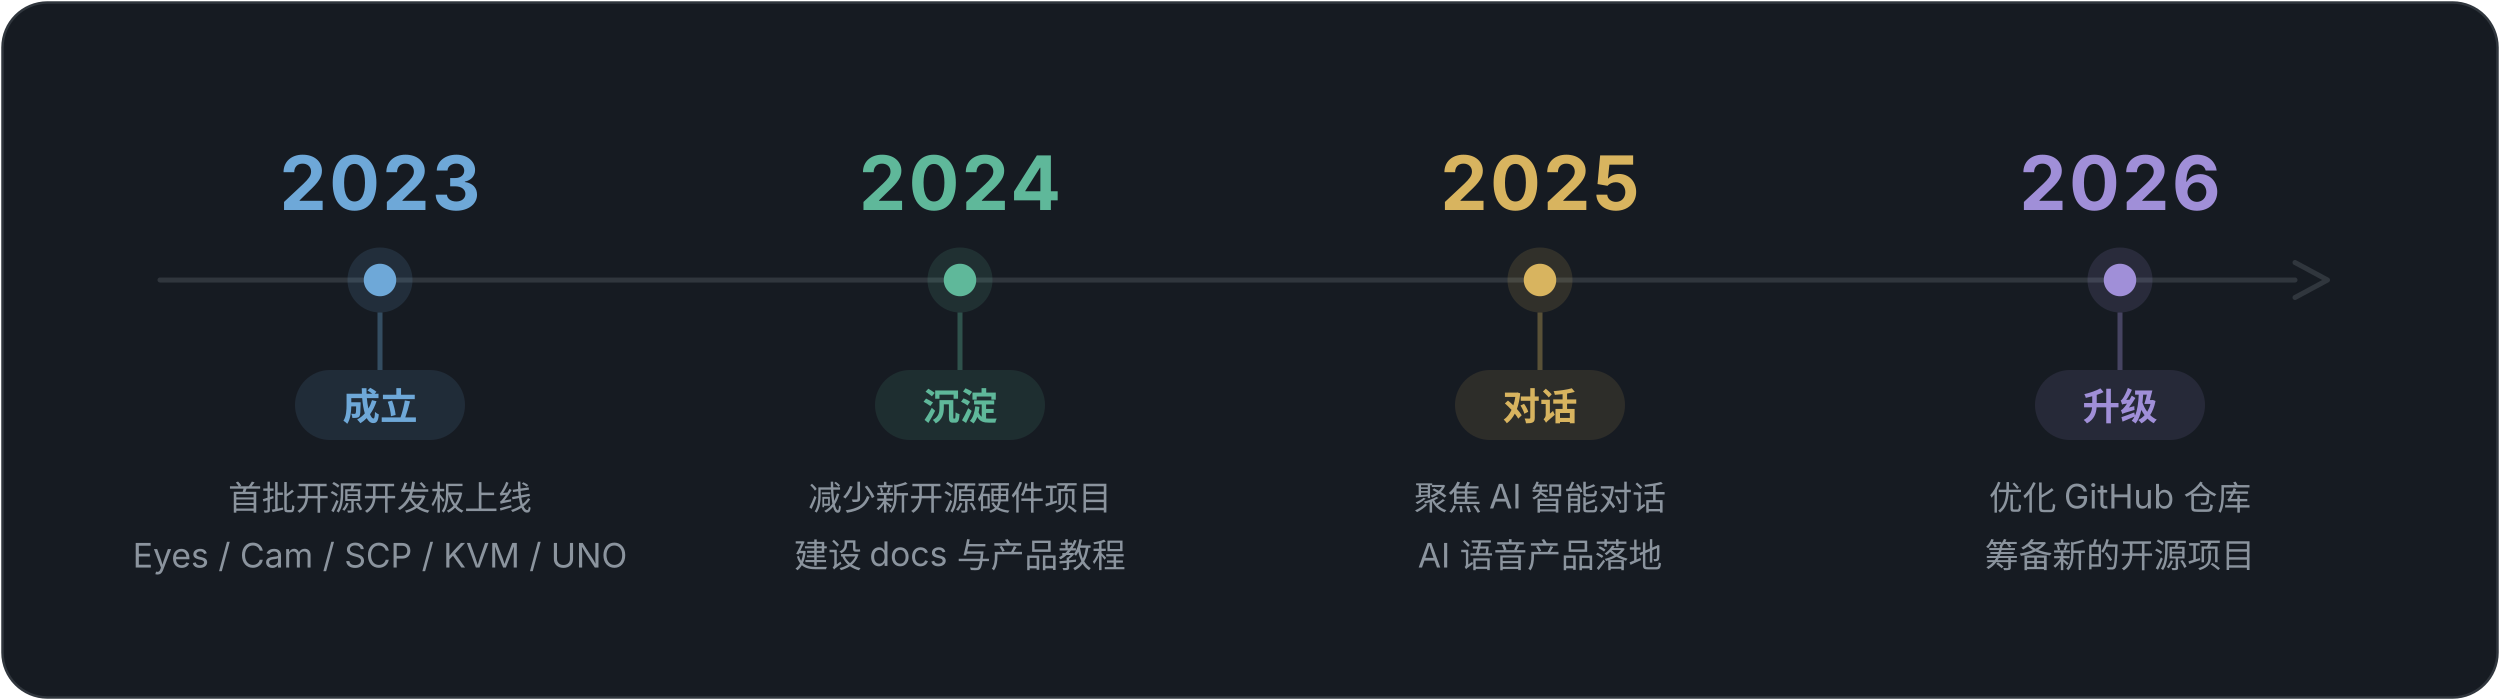
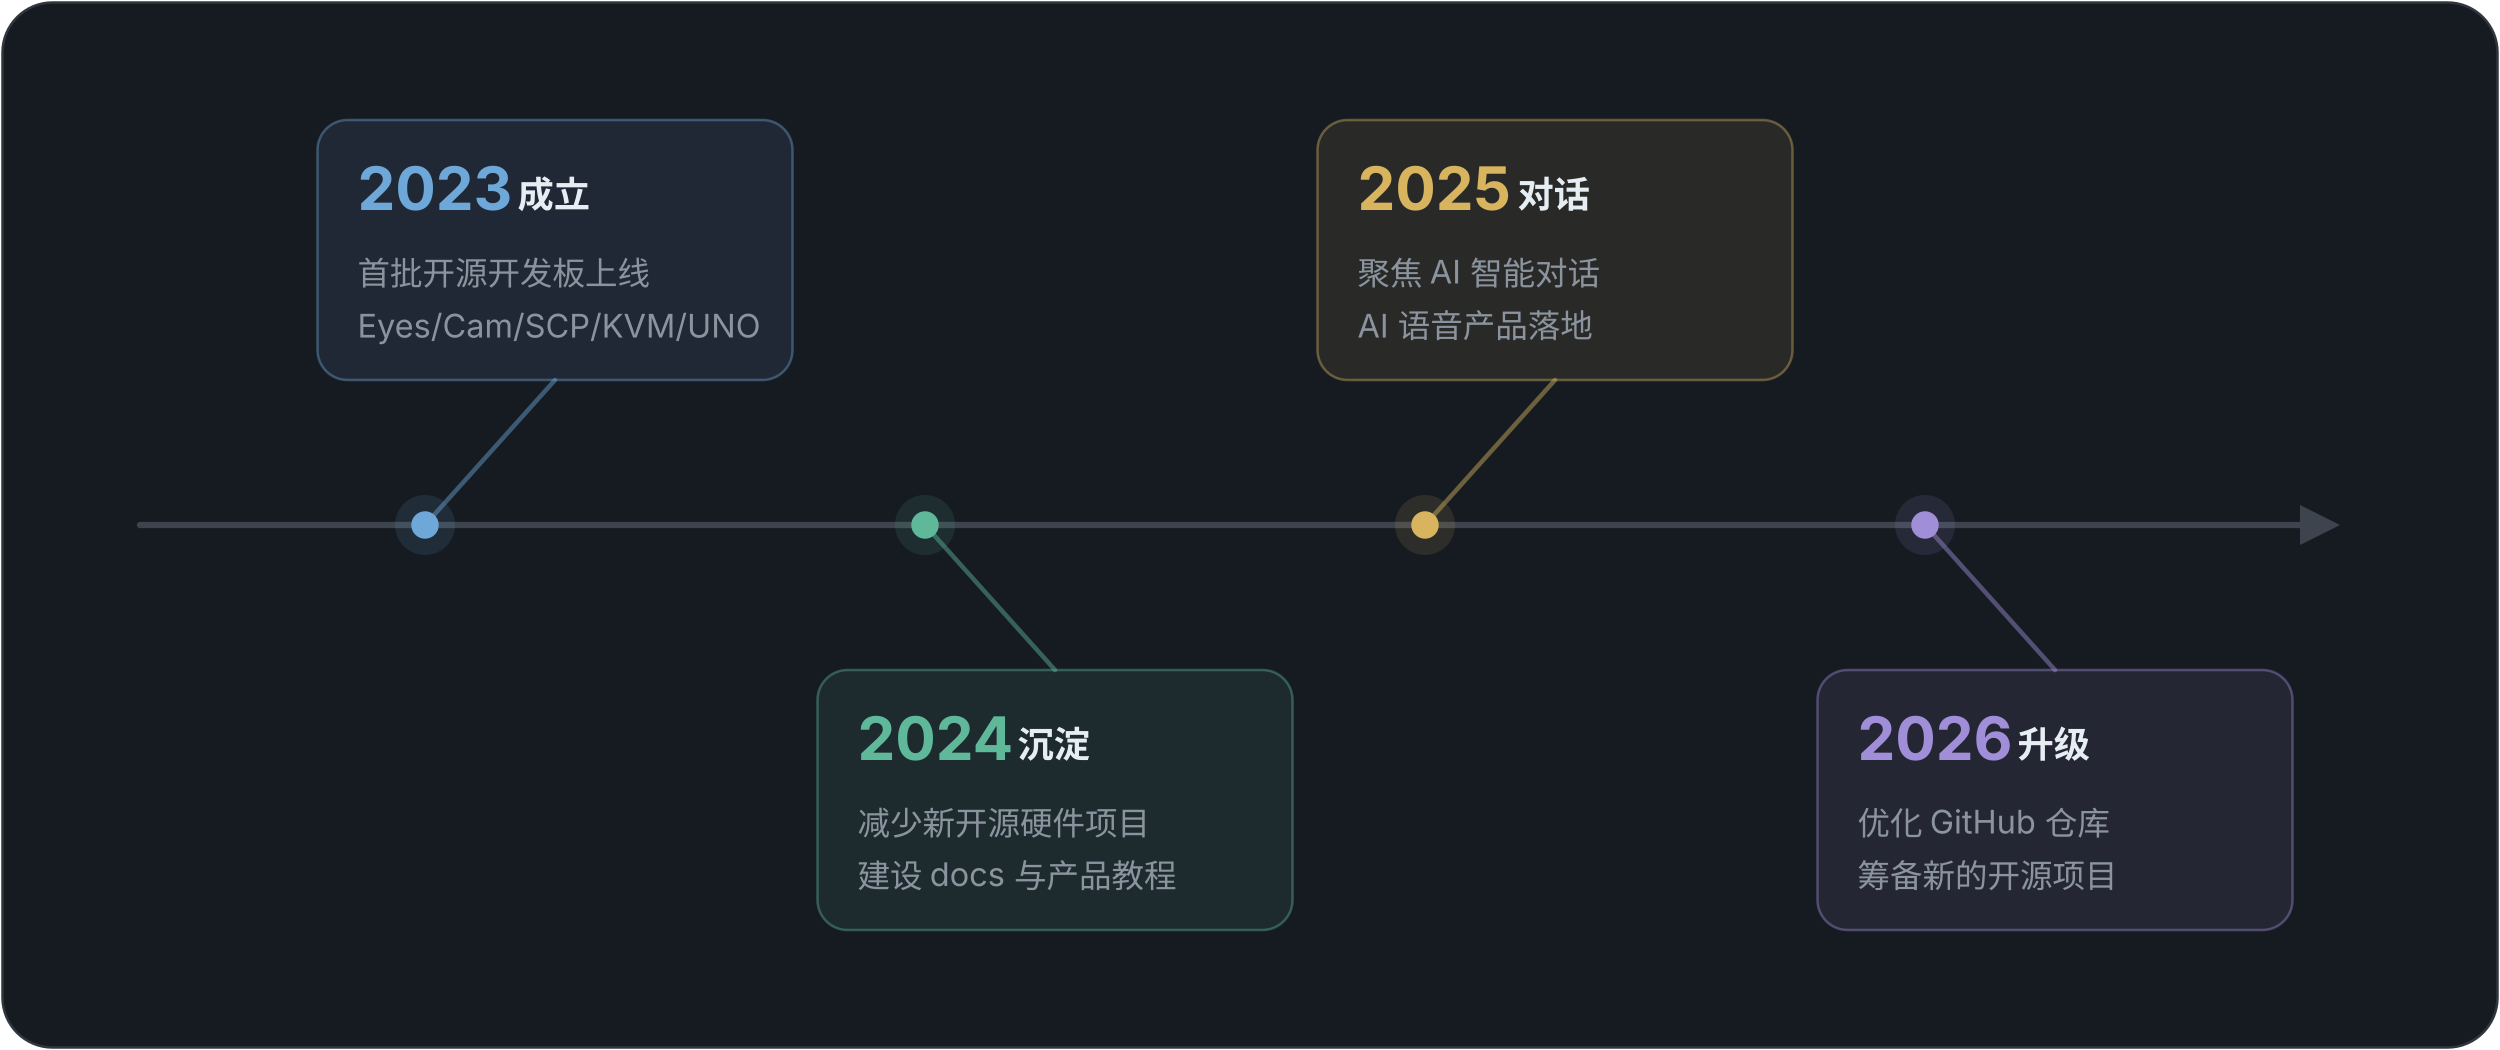
- <svg xmlns="http://www.w3.org/2000/svg" width="1000" height="280" viewBox="0 0 1000 280" role="img" aria-label="AiPi 团队发展时间线：2023 成立、2024 沉淀、2025 对话、2026 升级">
-   <rect x="1" y="1" width="998" height="278" rx="18" fill="#161b22" stroke="#30363d" />
-   <line x1="64" y1="112" x2="918" y2="112" stroke="#30363d" stroke-width="2" stroke-linecap="round" />
-   <path d="M918 105 L931 112 L918 119" fill="none" stroke="#30363d" stroke-width="2" stroke-linecap="round" stroke-linejoin="round" />
-   <circle cx="152" cy="112" r="13" fill="#6ea8d8" fill-opacity="0.14" />
-   <circle cx="152" cy="112" r="6.5" fill="#6ea8d8" />
-   <line x1="152" y1="125" x2="152" y2="148" stroke="#6ea8d8" stroke-opacity="0.35" stroke-width="2" />
-   <text x="152" y="84" text-anchor="middle" font-family="Inter, 'Noto Sans SC', 'PingFang SC', 'Microsoft YaHei', system-ui, sans-serif" font-size="30" font-weight="700" letter-spacing="1" fill="#6ea8d8">2023</text>
-   <rect x="118" y="148" width="68" height="28" rx="14" fill="#6ea8d8" fill-opacity="0.12" />
-   <text x="152" y="168" text-anchor="middle" font-family="Inter, 'Noto Sans SC', 'PingFang SC', 'Microsoft YaHei', system-ui, sans-serif" font-size="15" font-weight="600" fill="#6ea8d8">成立</text>
-   <text x="152" y="204" text-anchor="middle" font-family="Inter, 'Noto Sans SC', 'PingFang SC', 'Microsoft YaHei', system-ui, sans-serif" font-size="13.5" fill="#8b949e">首批开源开发板上线</text>
-   <text x="152" y="227" text-anchor="middle" font-family="Inter, 'Noto Sans SC', 'PingFang SC', 'Microsoft YaHei', system-ui, sans-serif" font-size="13.5" fill="#8b949e">Eyes / Cam / SCP / KVM / UNO</text>
-   <circle cx="384" cy="112" r="13" fill="#5fb89a" fill-opacity="0.14" />
-   <circle cx="384" cy="112" r="6.5" fill="#5fb89a" />
-   <line x1="384" y1="125" x2="384" y2="148" stroke="#5fb89a" stroke-opacity="0.35" stroke-width="2" />
-   <text x="384" y="84" text-anchor="middle" font-family="Inter, 'Noto Sans SC', 'PingFang SC', 'Microsoft YaHei', system-ui, sans-serif" font-size="30" font-weight="700" letter-spacing="1" fill="#5fb89a">2024</text>
-   <rect x="350" y="148" width="68" height="28" rx="14" fill="#5fb89a" fill-opacity="0.12" />
-   <text x="384" y="168" text-anchor="middle" font-family="Inter, 'Noto Sans SC', 'PingFang SC', 'Microsoft YaHei', system-ui, sans-serif" font-size="15" font-weight="600" fill="#5fb89a">沉淀</text>
-   <text x="384" y="204" text-anchor="middle" font-family="Inter, 'Noto Sans SC', 'PingFang SC', 'Microsoft YaHei', system-ui, sans-serif" font-size="13.5" fill="#8b949e">减少新开源硬件项目</text>
-   <text x="384" y="227" text-anchor="middle" font-family="Inter, 'Noto Sans SC', 'PingFang SC', 'Microsoft YaHei', system-ui, sans-serif" font-size="13.5" fill="#8b949e">建设 docs 与产品教程</text>
-   <circle cx="616" cy="112" r="13" fill="#d8b45f" fill-opacity="0.14" />
-   <circle cx="616" cy="112" r="6.5" fill="#d8b45f" />
-   <line x1="616" y1="125" x2="616" y2="148" stroke="#d8b45f" stroke-opacity="0.35" stroke-width="2" />
-   <text x="616" y="84" text-anchor="middle" font-family="Inter, 'Noto Sans SC', 'PingFang SC', 'Microsoft YaHei', system-ui, sans-serif" font-size="30" font-weight="700" letter-spacing="1" fill="#d8b45f">2025</text>
-   <rect x="582" y="148" width="68" height="28" rx="14" fill="#d8b45f" fill-opacity="0.12" />
-   <text x="616" y="168" text-anchor="middle" font-family="Inter, 'Noto Sans SC', 'PingFang SC', 'Microsoft YaHei', system-ui, sans-serif" font-size="15" font-weight="600" fill="#d8b45f">对话</text>
-   <text x="616" y="204" text-anchor="middle" font-family="Inter, 'Noto Sans SC', 'PingFang SC', 'Microsoft YaHei', system-ui, sans-serif" font-size="13.5" fill="#8b949e">聚焦 AI 智能对话</text>
-   <text x="616" y="227" text-anchor="middle" font-family="Inter, 'Noto Sans SC', 'PingFang SC', 'Microsoft YaHei', system-ui, sans-serif" font-size="13.5" fill="#8b949e">AI 语音产品落地</text>
-   <circle cx="848" cy="112" r="13" fill="#a08fd8" fill-opacity="0.14" />
-   <circle cx="848" cy="112" r="6.5" fill="#a08fd8" />
-   <line x1="848" y1="125" x2="848" y2="148" stroke="#a08fd8" stroke-opacity="0.35" stroke-width="2" />
-   <text x="848" y="84" text-anchor="middle" font-family="Inter, 'Noto Sans SC', 'PingFang SC', 'Microsoft YaHei', system-ui, sans-serif" font-size="30" font-weight="700" letter-spacing="1" fill="#a08fd8">2026</text>
-   <rect x="814" y="148" width="68" height="28" rx="14" fill="#a08fd8" fill-opacity="0.12" />
-   <text x="848" y="168" text-anchor="middle" font-family="Inter, 'Noto Sans SC', 'PingFang SC', 'Microsoft YaHei', system-ui, sans-serif" font-size="15" font-weight="600" fill="#a08fd8">升级</text>
-   <text x="848" y="204" text-anchor="middle" font-family="Inter, 'Noto Sans SC', 'PingFang SC', 'Microsoft YaHei', system-ui, sans-serif" font-size="13.5" fill="#8b949e">优化 GitHub 仓库</text>
-   <text x="848" y="227" text-anchor="middle" font-family="Inter, 'Noto Sans SC', 'PingFang SC', 'Microsoft YaHei', system-ui, sans-serif" font-size="13.5" fill="#8b949e">筹备新的开源项目</text>
+ <svg xmlns="http://www.w3.org/2000/svg" width="1000" height="420" viewBox="0 0 1000 420" role="img" aria-label="AiPi 小安派团队发展鱼骨时间线">
+   <rect x="1" y="1" width="998" height="418" rx="20" fill="#161b22" stroke="#30363d" />
+   <line x1="56" y1="210" x2="920" y2="210" stroke="#3d444d" stroke-width="2.5" stroke-linecap="round" />
+   <path d="M920 202 L936 210 L920 218 Z" fill="#3d444d" />
+   <line x1="170.0" y1="210" x2="222.0" y2="152" stroke="#6ea8d8" stroke-opacity="0.45" stroke-width="1.8" stroke-linecap="round" />
+   <circle cx="170.0" cy="210" r="12" fill="#6ea8d8" fill-opacity="0.12" />
+   <circle cx="170.0" cy="210" r="5.5" fill="#6ea8d8" />
+   <rect x="127.0" y="48" width="190.0" height="104" rx="12" fill="#6ea8d8" fill-opacity="0.10" stroke="#6ea8d8" stroke-opacity="0.40" />
+   <text x="143.0" y="84" font-family="Inter, 'Noto Sans SC', 'PingFang SC', 'Microsoft YaHei', system-ui, sans-serif" font-size="24" font-weight="700" fill="#6ea8d8">2023</text>
+   <text x="207.0" y="83" font-family="Inter, 'Noto Sans SC', 'PingFang SC', 'Microsoft YaHei', system-ui, sans-serif" font-size="14.5" font-weight="600" fill="#e6edf3">成立</text>
+   <text x="143.0" y="114" font-family="Inter, 'Noto Sans SC', 'PingFang SC', 'Microsoft YaHei', system-ui, sans-serif" font-size="13" fill="#8b949e">首批开源开发板上线</text>
+   <text x="143.0" y="135" font-family="Inter, 'Noto Sans SC', 'PingFang SC', 'Microsoft YaHei', system-ui, sans-serif" font-size="13" fill="#8b949e">Eyes/Cam/SCP/KVM/UNO</text>
+   <line x1="370.0" y1="210" x2="422.0" y2="268" stroke="#5fb89a" stroke-opacity="0.45" stroke-width="1.8" stroke-linecap="round" />
+   <circle cx="370.0" cy="210" r="12" fill="#5fb89a" fill-opacity="0.12" />
+   <circle cx="370.0" cy="210" r="5.5" fill="#5fb89a" />
+   <rect x="327.0" y="268" width="190.0" height="104" rx="12" fill="#5fb89a" fill-opacity="0.10" stroke="#5fb89a" stroke-opacity="0.40" />
+   <text x="343.0" y="304" font-family="Inter, 'Noto Sans SC', 'PingFang SC', 'Microsoft YaHei', system-ui, sans-serif" font-size="24" font-weight="700" fill="#5fb89a">2024</text>
+   <text x="407.0" y="303" font-family="Inter, 'Noto Sans SC', 'PingFang SC', 'Microsoft YaHei', system-ui, sans-serif" font-size="14.5" font-weight="600" fill="#e6edf3">沉淀</text>
+   <text x="343.0" y="334" font-family="Inter, 'Noto Sans SC', 'PingFang SC', 'Microsoft YaHei', system-ui, sans-serif" font-size="13" fill="#8b949e">减少新开源硬件项目</text>
+   <text x="343.0" y="355" font-family="Inter, 'Noto Sans SC', 'PingFang SC', 'Microsoft YaHei', system-ui, sans-serif" font-size="13" fill="#8b949e">建设 docs 与产品教程</text>
+   <line x1="570.0" y1="210" x2="622.0" y2="152" stroke="#d8b45f" stroke-opacity="0.45" stroke-width="1.8" stroke-linecap="round" />
+   <circle cx="570.0" cy="210" r="12" fill="#d8b45f" fill-opacity="0.12" />
+   <circle cx="570.0" cy="210" r="5.5" fill="#d8b45f" />
+   <rect x="527.0" y="48" width="190.0" height="104" rx="12" fill="#d8b45f" fill-opacity="0.10" stroke="#d8b45f" stroke-opacity="0.40" />
+   <text x="543.0" y="84" font-family="Inter, 'Noto Sans SC', 'PingFang SC', 'Microsoft YaHei', system-ui, sans-serif" font-size="24" font-weight="700" fill="#d8b45f">2025</text>
+   <text x="607.0" y="83" font-family="Inter, 'Noto Sans SC', 'PingFang SC', 'Microsoft YaHei', system-ui, sans-serif" font-size="14.5" font-weight="600" fill="#e6edf3">对话</text>
+   <text x="543.0" y="114" font-family="Inter, 'Noto Sans SC', 'PingFang SC', 'Microsoft YaHei', system-ui, sans-serif" font-size="13" fill="#8b949e">聚焦 AI 智能对话</text>
+   <text x="543.0" y="135" font-family="Inter, 'Noto Sans SC', 'PingFang SC', 'Microsoft YaHei', system-ui, sans-serif" font-size="13" fill="#8b949e">AI 语音产品落地</text>
+   <line x1="770.0" y1="210" x2="822.0" y2="268" stroke="#a08fd8" stroke-opacity="0.45" stroke-width="1.8" stroke-linecap="round" />
+   <circle cx="770.0" cy="210" r="12" fill="#a08fd8" fill-opacity="0.12" />
+   <circle cx="770.0" cy="210" r="5.5" fill="#a08fd8" />
+   <rect x="727.0" y="268" width="190.0" height="104" rx="12" fill="#a08fd8" fill-opacity="0.10" stroke="#a08fd8" stroke-opacity="0.40" />
+   <text x="743.0" y="304" font-family="Inter, 'Noto Sans SC', 'PingFang SC', 'Microsoft YaHei', system-ui, sans-serif" font-size="24" font-weight="700" fill="#a08fd8">2026</text>
+   <text x="807.0" y="303" font-family="Inter, 'Noto Sans SC', 'PingFang SC', 'Microsoft YaHei', system-ui, sans-serif" font-size="14.5" font-weight="600" fill="#e6edf3">升级</text>
+   <text x="743.0" y="334" font-family="Inter, 'Noto Sans SC', 'PingFang SC', 'Microsoft YaHei', system-ui, sans-serif" font-size="13" fill="#8b949e">优化 GitHub 仓库</text>
+   <text x="743.0" y="355" font-family="Inter, 'Noto Sans SC', 'PingFang SC', 'Microsoft YaHei', system-ui, sans-serif" font-size="13" fill="#8b949e">筹备新的开源项目</text>
</svg>
